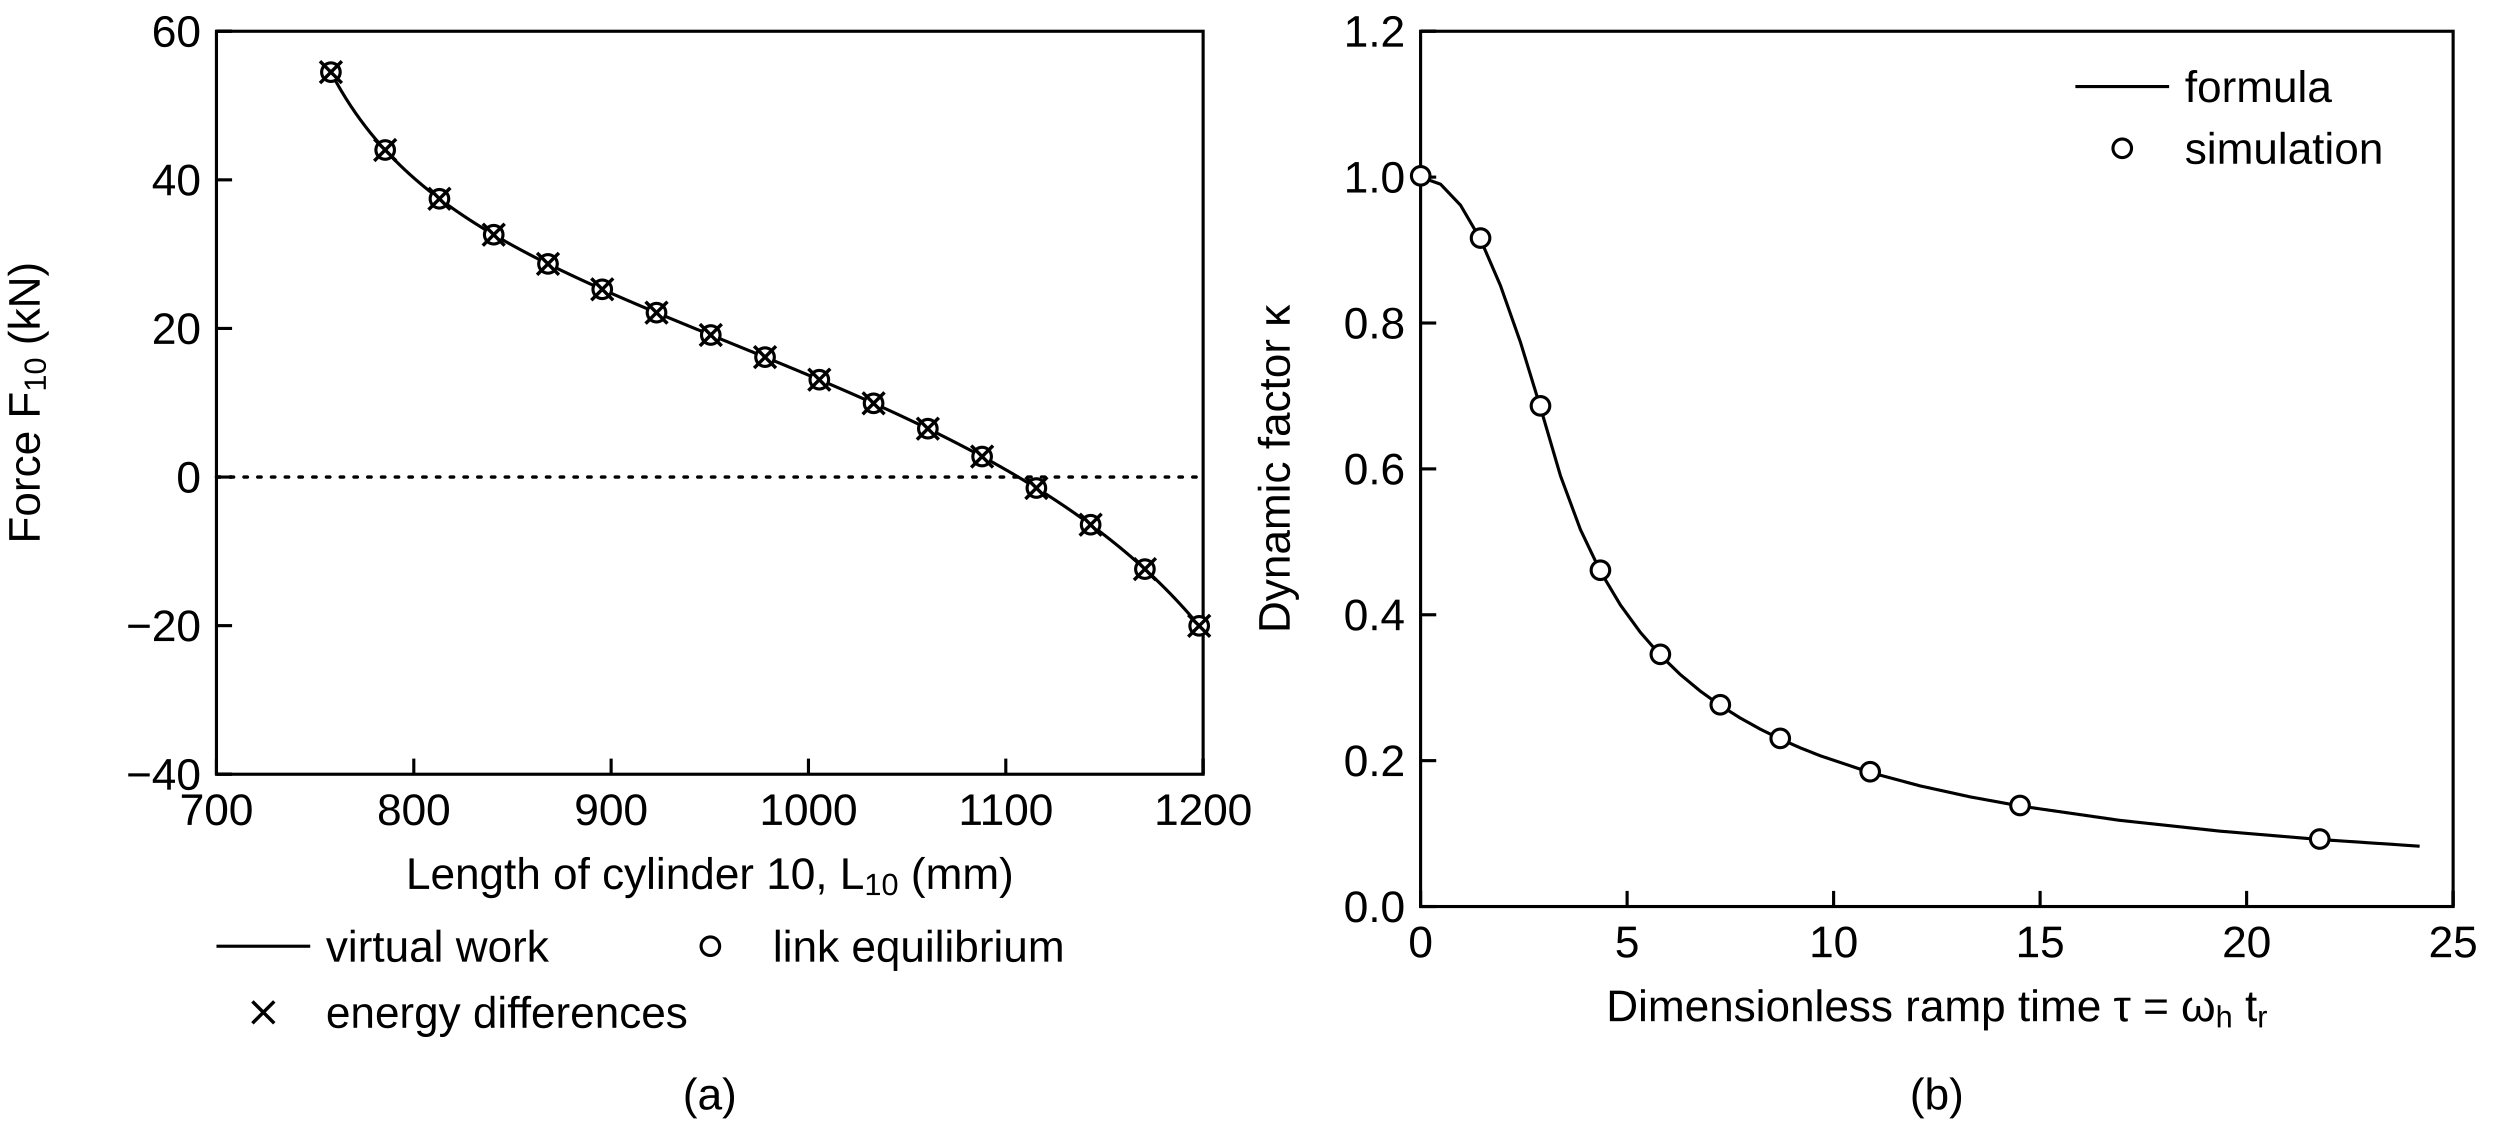
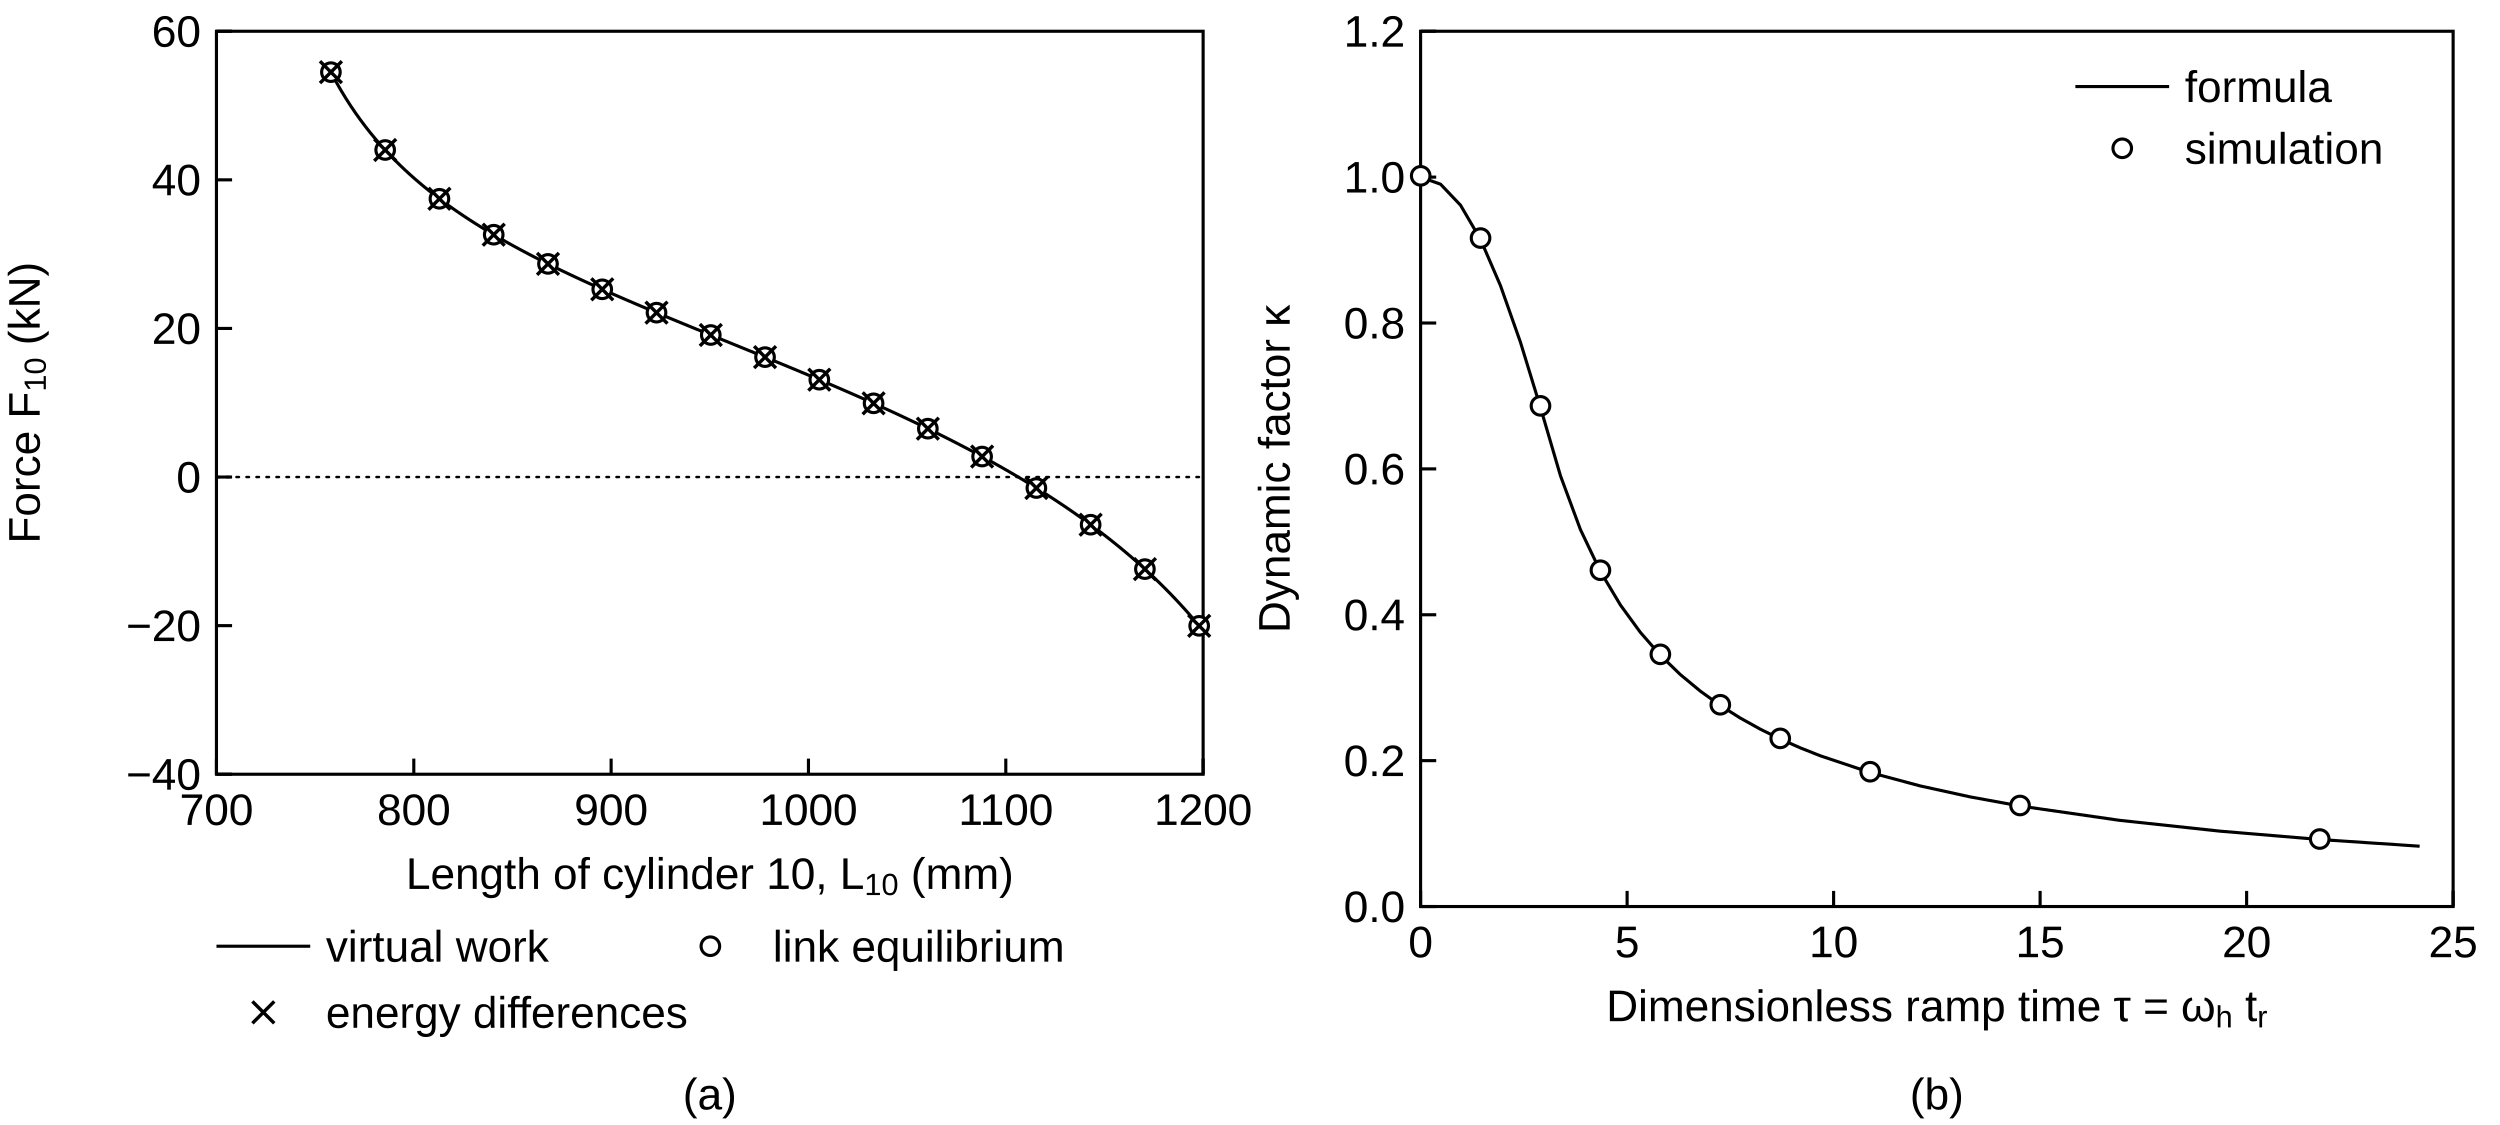
<svg xmlns="http://www.w3.org/2000/svg" width="160.000mm" height="72.000mm" viewBox="0 0 160.000 72.000" font-family="Arial, Helvetica, sans-serif" font-size="2.822">
  <rect width="100%" height="100%" fill="#fff" />
  <defs>
    <clipPath id="clip0">
      <rect x="13.853" y="2.000" width="63.147" height="47.551" />
    </clipPath>
  </defs>
  <rect x="13.853" y="2.000" width="63.147" height="47.551" fill="none" stroke="#000" stroke-width="0.2" />
  <line x1="13.853" y1="49.551" x2="13.853" y2="48.551" stroke="#000" stroke-width="0.2" />
  <text x="13.853" y="52.797" text-anchor="middle">700</text>
  <line x1="26.483" y1="49.551" x2="26.483" y2="48.551" stroke="#000" stroke-width="0.2" />
  <text x="26.483" y="52.797" text-anchor="middle">800</text>
  <line x1="39.112" y1="49.551" x2="39.112" y2="48.551" stroke="#000" stroke-width="0.2" />
  <text x="39.112" y="52.797" text-anchor="middle">900</text>
  <line x1="51.741" y1="49.551" x2="51.741" y2="48.551" stroke="#000" stroke-width="0.2" />
  <text x="51.741" y="52.797" text-anchor="middle">1000</text>
  <line x1="64.371" y1="49.551" x2="64.371" y2="48.551" stroke="#000" stroke-width="0.2" />
  <text x="64.371" y="52.797" text-anchor="middle">1100</text>
  <line x1="77.000" y1="49.551" x2="77.000" y2="48.551" stroke="#000" stroke-width="0.2" />
  <text x="77.000" y="52.797" text-anchor="middle">1200</text>
  <line x1="13.853" y1="49.551" x2="14.853" y2="49.551" stroke="#000" stroke-width="0.2" />
  <text x="12.853" y="50.539" text-anchor="end">−40</text>
  <line x1="13.853" y1="40.041" x2="14.853" y2="40.041" stroke="#000" stroke-width="0.2" />
  <text x="12.853" y="41.029" text-anchor="end">−20</text>
  <line x1="13.853" y1="30.531" x2="14.853" y2="30.531" stroke="#000" stroke-width="0.2" />
  <text x="12.853" y="31.518" text-anchor="end">0</text>
  <line x1="13.853" y1="21.020" x2="14.853" y2="21.020" stroke="#000" stroke-width="0.2" />
  <text x="12.853" y="22.008" text-anchor="end">20</text>
  <line x1="13.853" y1="11.510" x2="14.853" y2="11.510" stroke="#000" stroke-width="0.2" />
  <text x="12.853" y="12.498" text-anchor="end">40</text>
  <line x1="13.853" y1="2.000" x2="14.853" y2="2.000" stroke="#000" stroke-width="0.2" />
  <text x="12.853" y="2.988" text-anchor="end">60</text>
  <text x="45.427" y="56.889" text-anchor="middle">Length of cylinder 10, L<tspan font-size="70%" baseline-shift="sub">10</tspan> (mm)</text>
  <text transform="translate(2.540,25.776) rotate(-90)" text-anchor="middle">Force F<tspan font-size="70%" baseline-shift="sub">10</tspan> (kN)</text>
-   <line x1="13.853" y1="30.531" x2="77.000" y2="30.531" stroke="#000" stroke-width="0.22" stroke-dasharray="0.220,0.660" stroke-linecap="round" />
+   <line x1="13.853" y1="30.531" x2="77.000" y2="30.531" stroke="#000" stroke-width="0.16" stroke-dasharray="0.160,0.480" stroke-linecap="round" />
  <g clip-path="url(#clip0)">
    <path d="M21.178 4.617L21.494 5.207L21.810 5.760L22.126 6.280L22.441 6.772L22.757 7.238L23.073 7.679L23.388 8.099L23.704 8.500L24.020 8.882L24.336 9.248L24.651 9.599L24.967 9.936L25.283 10.259L25.599 10.571L25.914 10.872L26.230 11.162L26.546 11.443L26.862 11.714L27.177 11.978L27.493 12.233L27.809 12.481L28.124 12.722L28.440 12.957L28.756 13.186L29.072 13.409L29.387 13.626L29.703 13.838L30.019 14.046L30.335 14.249L30.650 14.448L30.966 14.643L31.282 14.834L31.598 15.021L31.913 15.205L32.229 15.385L32.545 15.563L32.860 15.737L33.176 15.909L33.492 16.078L33.808 16.245L34.123 16.409L34.439 16.571L34.755 16.731L35.071 16.889L35.386 17.045L35.702 17.199L36.018 17.351L36.334 17.501L36.649 17.650L36.965 17.798L37.281 17.944L37.596 18.089L37.912 18.232L38.228 18.375L38.544 18.516L38.859 18.656L39.175 18.795L39.491 18.933L39.807 19.070L40.122 19.207L40.438 19.342L40.754 19.477L41.070 19.611L41.385 19.745L41.701 19.878L42.017 20.010L42.332 20.142L42.648 20.273L42.964 20.404L43.280 20.534L43.595 20.664L43.911 20.794L44.227 20.924L44.543 21.053L44.858 21.182L45.174 21.311L45.490 21.440L45.806 21.569L46.121 21.697L46.437 21.826L46.753 21.954L47.068 22.083L47.384 22.211L47.700 22.340L48.016 22.469L48.331 22.598L48.647 22.727L48.963 22.856L49.279 22.986L49.594 23.116L49.910 23.246L50.226 23.376L50.542 23.507L50.857 23.638L51.173 23.770L51.489 23.902L51.804 24.034L52.120 24.167L52.436 24.301L52.752 24.435L53.067 24.569L53.383 24.705L53.699 24.840L54.015 24.977L54.330 25.114L54.646 25.252L54.962 25.391L55.278 25.531L55.593 25.671L55.909 25.813L56.225 25.955L56.540 26.098L56.856 26.242L57.172 26.387L57.488 26.533L57.803 26.681L58.119 26.829L58.435 26.979L58.751 27.129L59.066 27.282L59.382 27.435L59.698 27.589L60.014 27.745L60.329 27.903L60.645 28.062L60.961 28.222L61.276 28.384L61.592 28.548L61.908 28.713L62.224 28.880L62.539 29.048L62.855 29.219L63.171 29.391L63.487 29.566L63.802 29.742L64.118 29.920L64.434 30.101L64.750 30.284L65.065 30.469L65.381 30.656L65.697 30.846L66.012 31.039L66.328 31.234L66.644 31.432L66.960 31.632L67.275 31.836L67.591 32.042L67.907 32.252L68.223 32.464L68.538 32.680L68.854 32.900L69.170 33.123L69.486 33.350L69.801 33.581L70.117 33.816L70.433 34.055L70.748 34.298L71.064 34.546L71.380 34.798L71.696 35.055L72.011 35.318L72.327 35.586L72.643 35.859L72.959 36.138L73.274 36.423L73.590 36.715L73.906 37.013L74.222 37.318L74.537 37.630L74.853 37.950L75.169 38.278L75.484 38.615L75.800 38.960L76.116 39.315L76.432 39.679L76.747 40.054" fill="none" stroke="#000" stroke-width="0.200" stroke-linejoin="round" />
  </g>
  <circle cx="21.178" cy="4.617" r="0.595" fill="#fff" stroke="#000" stroke-width="0.2" />
  <circle cx="24.651" cy="9.599" r="0.595" fill="#fff" stroke="#000" stroke-width="0.2" />
  <circle cx="28.124" cy="12.722" r="0.595" fill="#fff" stroke="#000" stroke-width="0.2" />
  <circle cx="31.598" cy="15.021" r="0.595" fill="#fff" stroke="#000" stroke-width="0.2" />
  <circle cx="35.071" cy="16.889" r="0.595" fill="#fff" stroke="#000" stroke-width="0.2" />
  <circle cx="38.544" cy="18.516" r="0.595" fill="#fff" stroke="#000" stroke-width="0.2" />
  <circle cx="42.017" cy="20.010" r="0.595" fill="#fff" stroke="#000" stroke-width="0.2" />
  <circle cx="45.490" cy="21.440" r="0.595" fill="#fff" stroke="#000" stroke-width="0.2" />
  <circle cx="48.963" cy="22.856" r="0.595" fill="#fff" stroke="#000" stroke-width="0.2" />
  <circle cx="52.436" cy="24.301" r="0.595" fill="#fff" stroke="#000" stroke-width="0.2" />
  <circle cx="55.909" cy="25.813" r="0.595" fill="#fff" stroke="#000" stroke-width="0.2" />
  <circle cx="59.382" cy="27.435" r="0.595" fill="#fff" stroke="#000" stroke-width="0.2" />
  <circle cx="62.855" cy="29.219" r="0.595" fill="#fff" stroke="#000" stroke-width="0.2" />
  <circle cx="66.328" cy="31.234" r="0.595" fill="#fff" stroke="#000" stroke-width="0.2" />
  <circle cx="69.801" cy="33.581" r="0.595" fill="#fff" stroke="#000" stroke-width="0.2" />
  <circle cx="73.274" cy="36.423" r="0.595" fill="#fff" stroke="#000" stroke-width="0.2" />
  <circle cx="76.747" cy="40.054" r="0.595" fill="#fff" stroke="#000" stroke-width="0.2" />
  <path d="M20.478 3.917L21.878 5.317M20.478 5.317L21.878 3.917" stroke="#000" stroke-width="0.22" />
  <path d="M23.951 8.899L25.351 10.299M23.951 10.299L25.351 8.899" stroke="#000" stroke-width="0.22" />
  <path d="M27.424 12.022L28.824 13.422M27.424 13.422L28.824 12.022" stroke="#000" stroke-width="0.22" />
  <path d="M30.898 14.321L32.298 15.721M30.898 15.721L32.298 14.321" stroke="#000" stroke-width="0.22" />
  <path d="M34.371 16.189L35.771 17.589M34.371 17.589L35.771 16.189" stroke="#000" stroke-width="0.22" />
  <path d="M37.844 17.816L39.244 19.216M37.844 19.216L39.244 17.816" stroke="#000" stroke-width="0.22" />
  <path d="M41.317 19.310L42.717 20.710M41.317 20.710L42.717 19.310" stroke="#000" stroke-width="0.22" />
  <path d="M44.790 20.740L46.190 22.140M44.790 22.140L46.190 20.740" stroke="#000" stroke-width="0.22" />
  <path d="M48.263 22.156L49.663 23.556M48.263 23.556L49.663 22.156" stroke="#000" stroke-width="0.22" />
  <path d="M51.736 23.601L53.136 25.001M51.736 25.001L53.136 23.601" stroke="#000" stroke-width="0.22" />
  <path d="M55.209 25.113L56.609 26.513M55.209 26.513L56.609 25.113" stroke="#000" stroke-width="0.22" />
  <path d="M58.682 26.735L60.082 28.135M58.682 28.135L60.082 26.735" stroke="#000" stroke-width="0.22" />
  <path d="M62.155 28.519L63.555 29.919M62.155 29.919L63.555 28.519" stroke="#000" stroke-width="0.22" />
  <path d="M65.628 30.534L67.028 31.934M65.628 31.934L67.028 30.534" stroke="#000" stroke-width="0.22" />
  <path d="M69.101 32.881L70.501 34.281M69.101 34.281L70.501 32.881" stroke="#000" stroke-width="0.22" />
  <path d="M72.574 35.723L73.974 37.123M72.574 37.123L73.974 35.723" stroke="#000" stroke-width="0.22" />
  <path d="M76.047 39.354L77.447 40.754M76.047 40.754L77.447 39.354" stroke="#000" stroke-width="0.22" />
  <line x1="13.853" y1="60.558" x2="19.853" y2="60.558" stroke="#000" stroke-width="0.200" />
  <text x="20.853" y="61.546">virtual work</text>
  <circle cx="45.464" cy="60.558" r="0.595" fill="#fff" stroke="#000" stroke-width="0.2" />
  <text x="49.464" y="61.546">link equilibrium</text>
  <path d="M16.153 64.091L17.553 65.491M16.153 65.491L17.553 64.091" stroke="#000" stroke-width="0.22" />
  <text x="20.853" y="65.779">energy differences</text>
  <text x="45.427" y="71.000" text-anchor="middle">(a)</text>
  <defs>
    <clipPath id="clip1">
      <rect x="90.918" y="2.000" width="66.082" height="56.018" />
    </clipPath>
  </defs>
  <rect x="90.918" y="2.000" width="66.082" height="56.018" fill="none" stroke="#000" stroke-width="0.2" />
  <line x1="90.918" y1="58.018" x2="90.918" y2="57.018" stroke="#000" stroke-width="0.2" />
  <text x="90.918" y="61.263" text-anchor="middle">0</text>
  <line x1="104.135" y1="58.018" x2="104.135" y2="57.018" stroke="#000" stroke-width="0.2" />
  <text x="104.135" y="61.263" text-anchor="middle">5</text>
  <line x1="117.351" y1="58.018" x2="117.351" y2="57.018" stroke="#000" stroke-width="0.2" />
  <text x="117.351" y="61.263" text-anchor="middle">10</text>
  <line x1="130.567" y1="58.018" x2="130.567" y2="57.018" stroke="#000" stroke-width="0.2" />
  <text x="130.567" y="61.263" text-anchor="middle">15</text>
  <line x1="143.784" y1="58.018" x2="143.784" y2="57.018" stroke="#000" stroke-width="0.2" />
  <text x="143.784" y="61.263" text-anchor="middle">20</text>
  <line x1="157.000" y1="58.018" x2="157.000" y2="57.018" stroke="#000" stroke-width="0.2" />
  <text x="157.000" y="61.263" text-anchor="middle">25</text>
  <line x1="90.918" y1="58.018" x2="91.918" y2="58.018" stroke="#000" stroke-width="0.2" />
  <text x="89.918" y="59.006" text-anchor="end">0.0</text>
  <line x1="90.918" y1="48.681" x2="91.918" y2="48.681" stroke="#000" stroke-width="0.2" />
  <text x="89.918" y="49.669" text-anchor="end">0.2</text>
  <line x1="90.918" y1="39.345" x2="91.918" y2="39.345" stroke="#000" stroke-width="0.2" />
  <text x="89.918" y="40.333" text-anchor="end">0.4</text>
  <line x1="90.918" y1="30.009" x2="91.918" y2="30.009" stroke="#000" stroke-width="0.2" />
  <text x="89.918" y="30.997" text-anchor="end">0.6</text>
  <line x1="90.918" y1="20.673" x2="91.918" y2="20.673" stroke="#000" stroke-width="0.2" />
  <text x="89.918" y="21.660" text-anchor="end">0.8</text>
  <line x1="90.918" y1="11.336" x2="91.918" y2="11.336" stroke="#000" stroke-width="0.2" />
  <text x="89.918" y="12.324" text-anchor="end">1.0</text>
  <line x1="90.918" y1="2.000" x2="91.918" y2="2.000" stroke="#000" stroke-width="0.2" />
  <text x="89.918" y="2.988" text-anchor="end">1.2</text>
  <text x="123.959" y="65.356" text-anchor="middle">Dimensionless ramp time τ = ω<tspan font-size="70%" baseline-shift="sub">h</tspan> t<tspan font-size="70%" baseline-shift="sub">r</tspan>
  </text>
  <text transform="translate(82.540,30.009) rotate(-90)" text-anchor="middle">Dynamic factor κ</text>
  <g clip-path="url(#clip1)">
    <path d="M90.925 11.336L92.197 11.790L93.476 13.136L94.755 15.327L96.033 18.287L97.312 21.913L98.591 26.083L99.870 30.449L101.148 33.895L102.427 36.575L103.706 38.719L104.985 40.474L106.264 41.936L107.542 43.173L108.821 44.233L110.100 45.152L111.379 45.956L112.657 46.666L113.936 47.296L115.215 47.861L116.494 48.369L119.691 49.441L122.888 50.298L126.085 51.000L129.282 51.585L135.675 52.504L142.069 53.193L148.463 53.729L154.857 54.158" fill="none" stroke="#000" stroke-width="0.200" stroke-linejoin="round" />
  </g>
  <circle cx="90.925" cy="11.253" r="0.595" fill="#fff" stroke="#000" stroke-width="0.2" />
  <circle cx="94.755" cy="15.236" r="0.595" fill="#fff" stroke="#000" stroke-width="0.2" />
  <circle cx="98.591" cy="25.975" r="0.595" fill="#fff" stroke="#000" stroke-width="0.2" />
  <circle cx="102.427" cy="36.495" r="0.595" fill="#fff" stroke="#000" stroke-width="0.2" />
  <circle cx="106.264" cy="41.877" r="0.595" fill="#fff" stroke="#000" stroke-width="0.2" />
  <circle cx="110.100" cy="45.105" r="0.595" fill="#fff" stroke="#000" stroke-width="0.2" />
  <circle cx="113.936" cy="47.257" r="0.595" fill="#fff" stroke="#000" stroke-width="0.2" />
  <circle cx="119.691" cy="49.391" r="0.595" fill="#fff" stroke="#000" stroke-width="0.2" />
  <circle cx="129.282" cy="51.552" r="0.595" fill="#fff" stroke="#000" stroke-width="0.2" />
  <circle cx="148.463" cy="53.698" r="0.595" fill="#fff" stroke="#000" stroke-width="0.2" />
  <rect x="131.824" y="3.000" width="24.176" height="8.902" fill="#fff" />
  <line x1="132.824" y1="5.540" x2="138.824" y2="5.540" stroke="#000" stroke-width="0.200" />
  <text x="139.824" y="6.528">formula</text>
  <circle cx="135.824" cy="9.491" r="0.595" fill="#fff" stroke="#000" stroke-width="0.2" />
  <text x="139.824" y="10.479">simulation</text>
  <text x="123.959" y="71.000" text-anchor="middle">(b)</text>
</svg>
